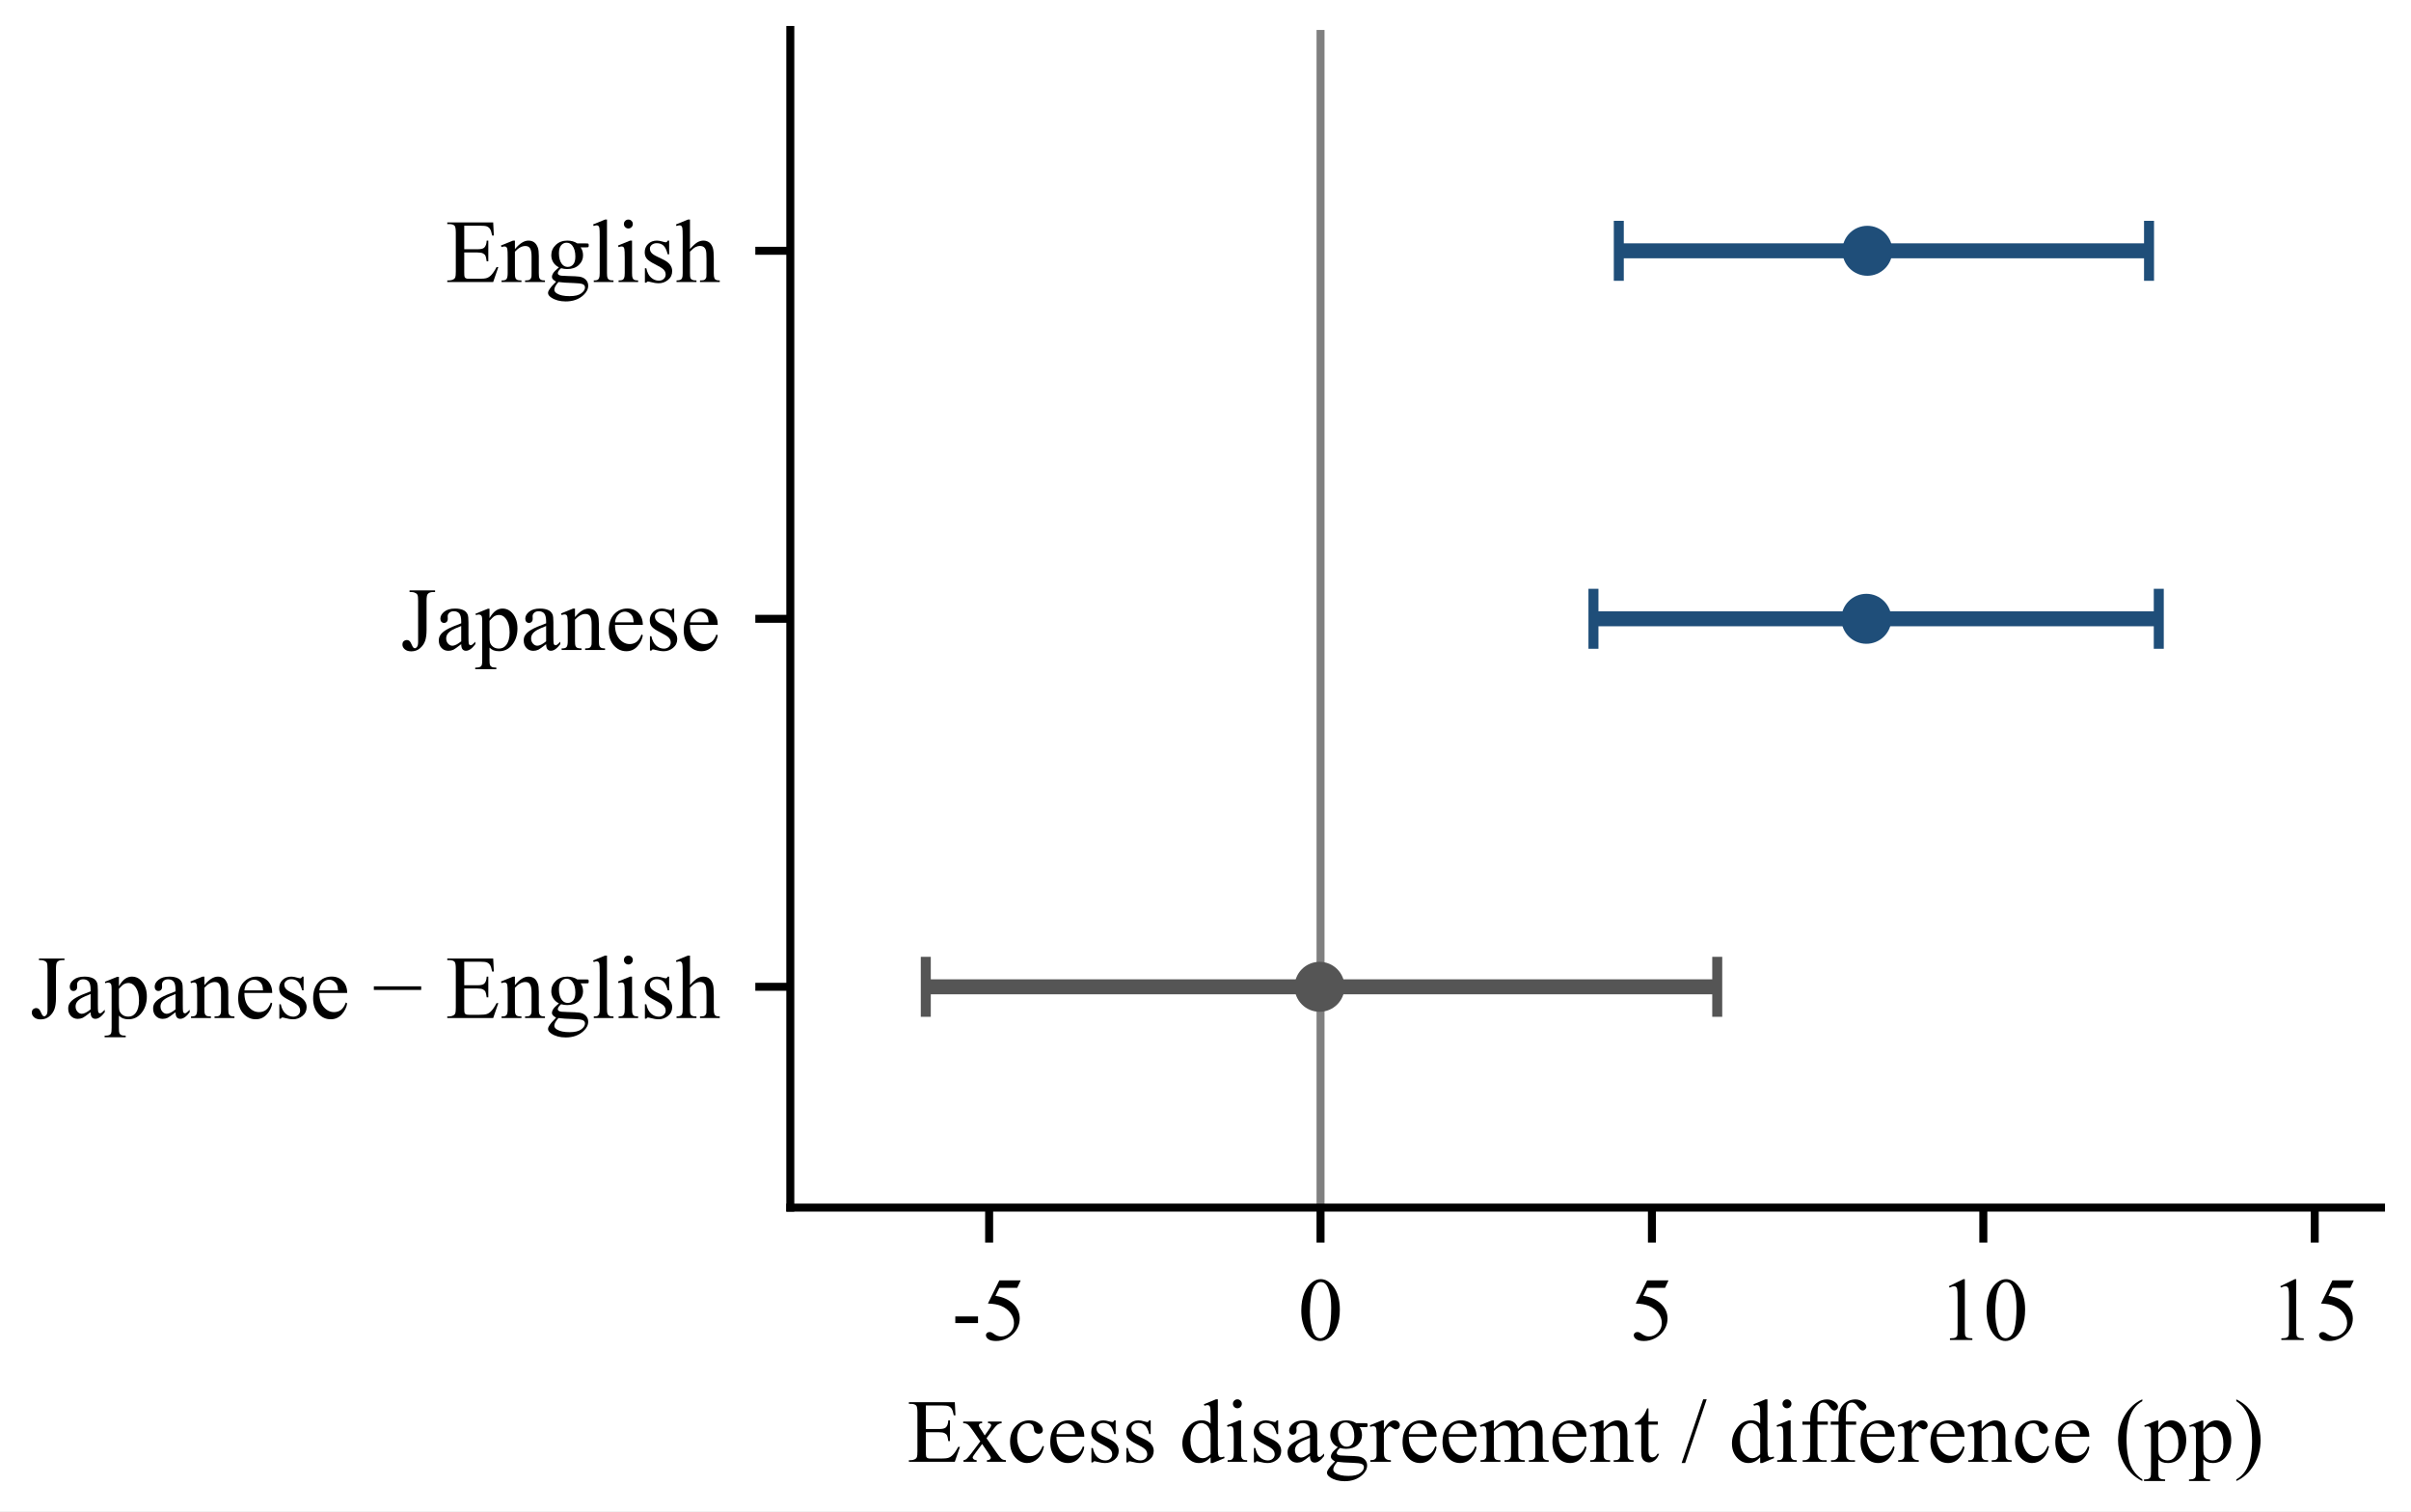
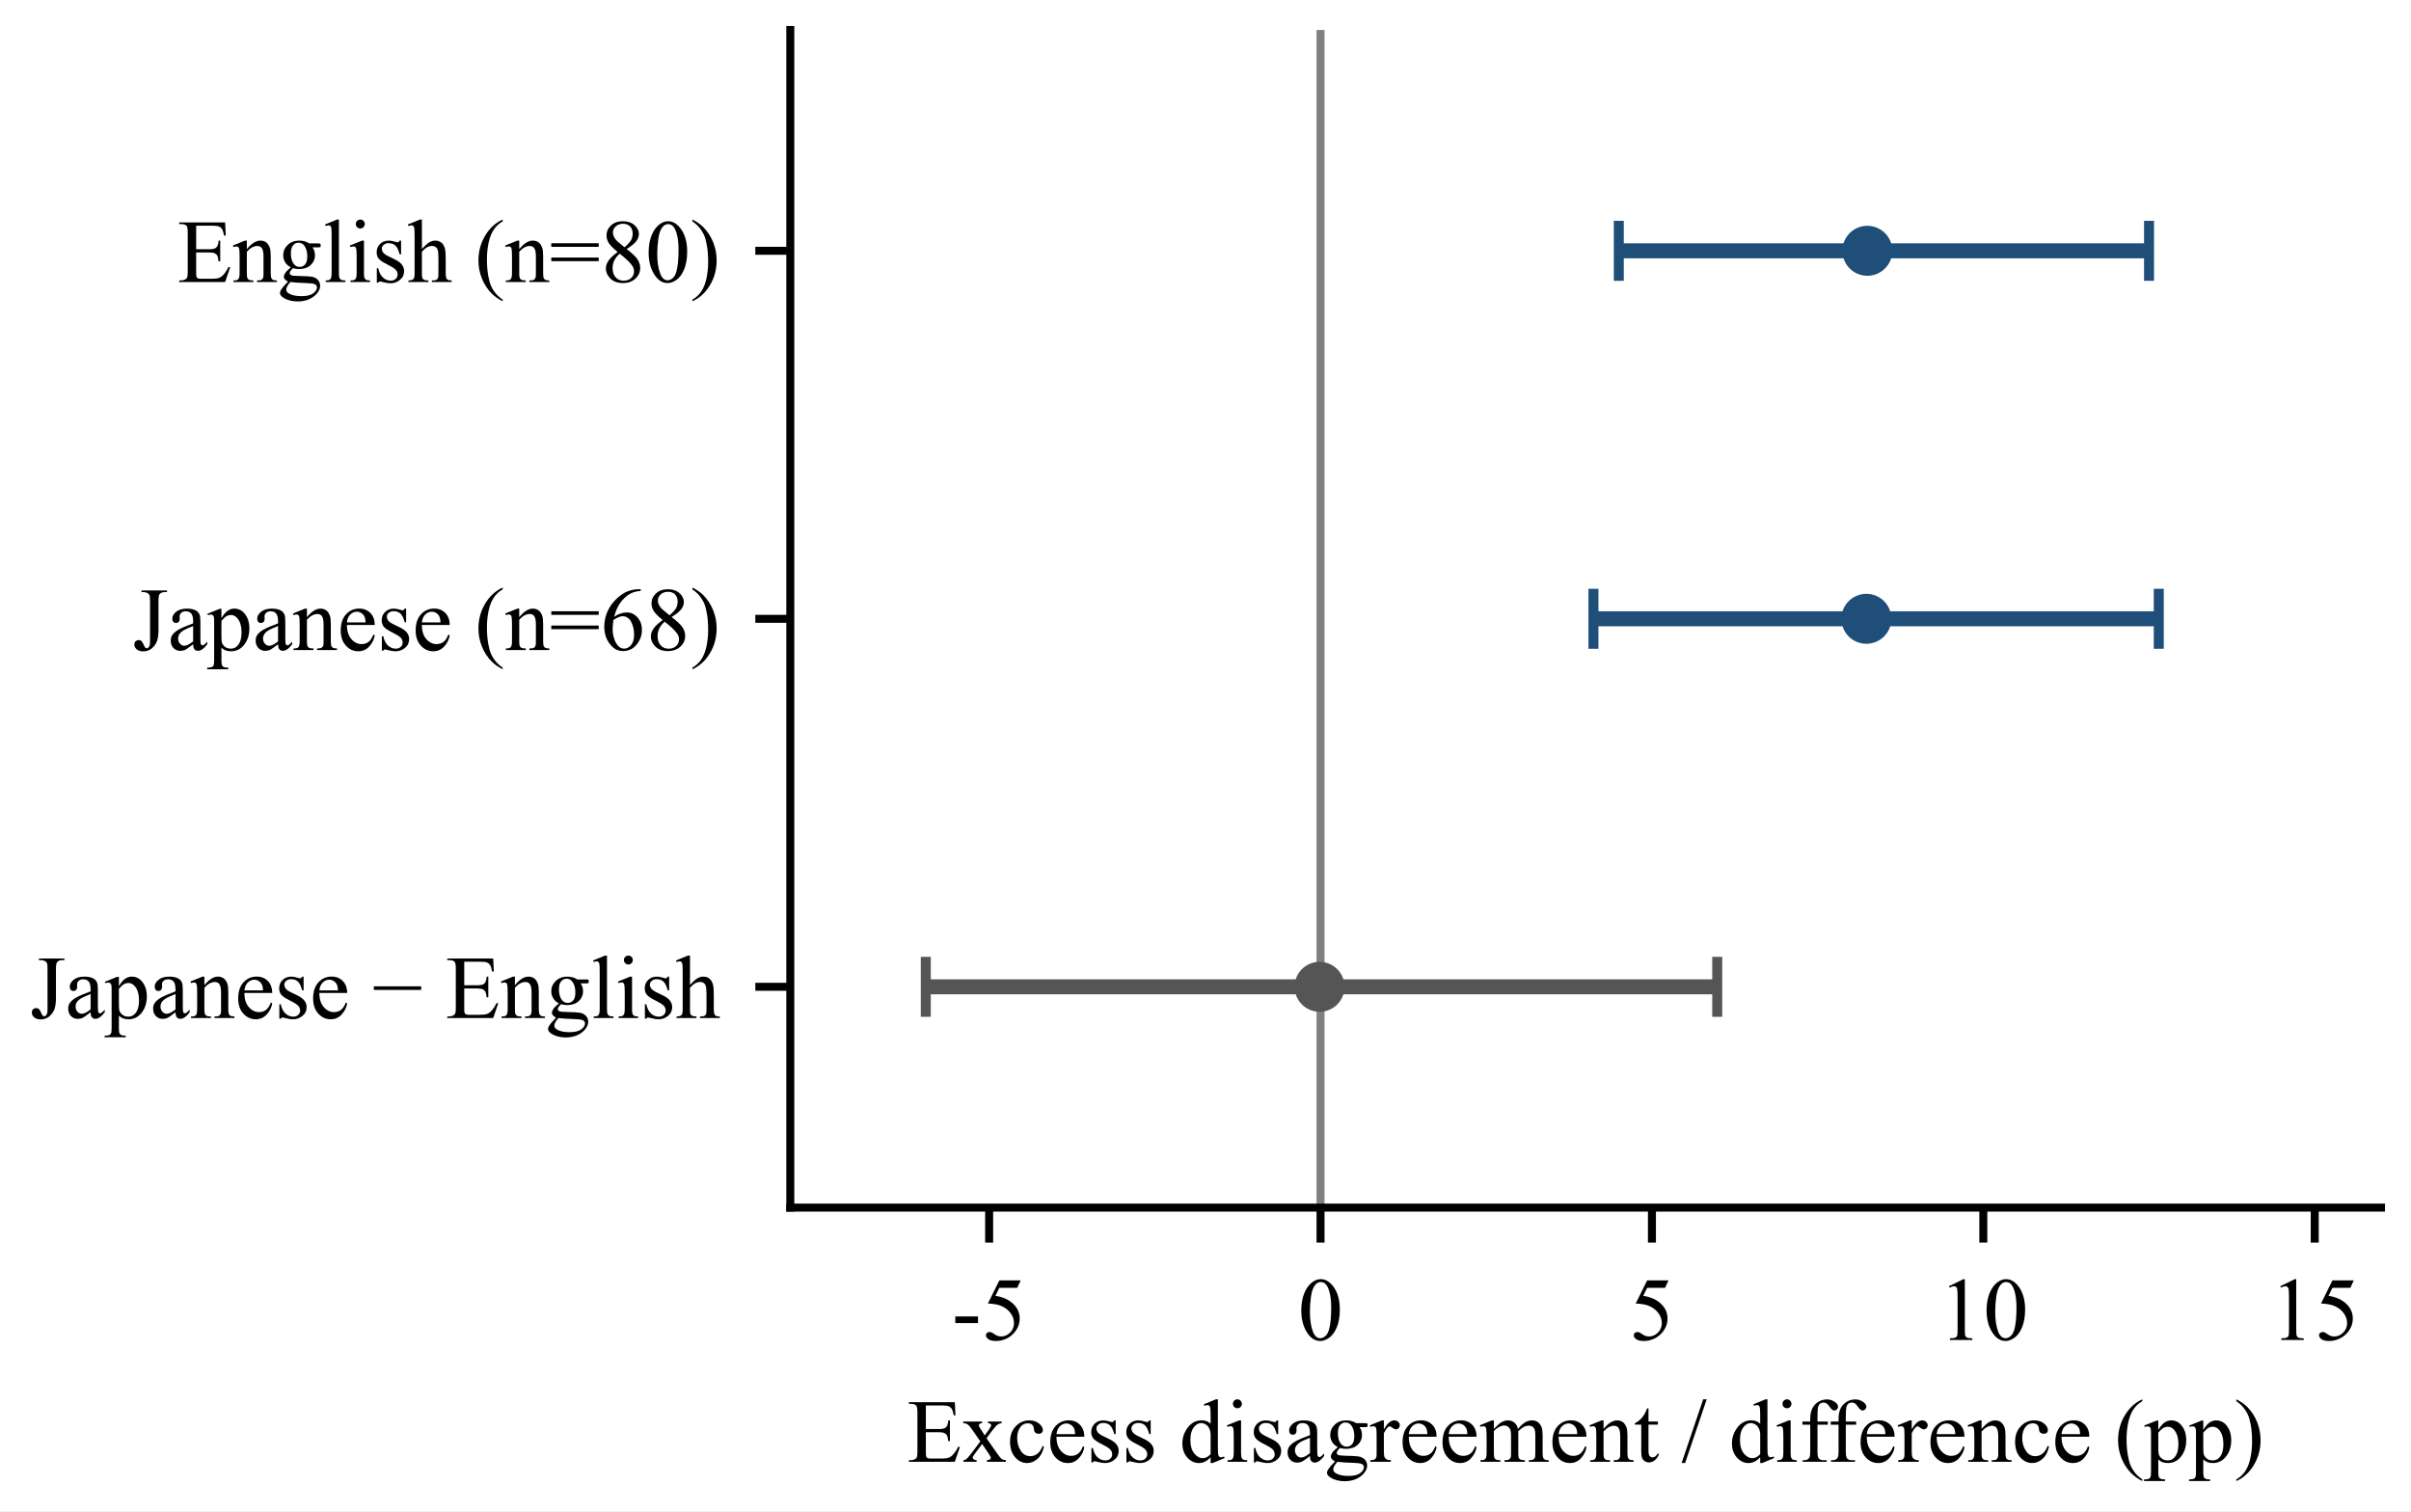
<svg xmlns="http://www.w3.org/2000/svg" xmlns:xlink="http://www.w3.org/1999/xlink" width="241.2pt" height="151.2pt" viewBox="0 0 241.2 151.2" version="1.1">
  <defs>
    <style type="text/css">*{stroke-linejoin: round; stroke-linecap: butt}</style>
  </defs>
  <g id="figure_1">
    <g id="patch_1">
      <path d="M 0 151.2  L 241.2 151.2  L 241.2 0  L 0 0  z " style="fill: #ffffff" />
    </g>
    <g id="axes_1">
      <g id="patch_2">
        <path d="M 79.063 120.825  L 238.2 120.825  L 238.2 3  L 79.063 3  z " style="fill: #ffffff" />
      </g>
      <g id="matplotlib.axis_1">
        <g id="xtick_1">
          <g id="line2d_1">
            <defs>
-               <path id="meae4b7ab5b" d="M 0 0  L 0 3.5  " style="stroke: #000000; stroke-width: 0.8" />
+               <path id="m384006c261" d="M 0 0  L 0 3.5  " style="stroke: #000000; stroke-width: 0.8" />
            </defs>
            <g>
-               <use xlink:href="#meae4b7ab5b" x="98.955" y="120.825" style="stroke: #000000; stroke-width: 0.8" />
+               <use xlink:href="#m384006c261" x="98.955" y="120.825" style="stroke: #000000; stroke-width: 0.8" />
            </g>
          </g>
          <g id="text_1">
            <g transform="translate(95.20637 134.0656) scale(0.09 -0.09)">
              <defs>
                <path id="TimesNewRomanPSMT-10" d="M 259 1672  L 1875 1672  L 1875 1200  L 259 1200  L 259 1672  z " transform="scale(0.015625)" />
                <path id="TimesNewRomanPSMT-18" d="M 2778 4238  L 2534 3706  L 1259 3706  L 981 3138  Q 1809 3016 2294 2522  Q 2709 2097 2709 1522  Q 2709 1188 2573 903  Q 2438 619 2231 419  Q 2025 219 1772 97  Q 1413 -75 1034 -75  Q 653 -75 479 54  Q 306 184 306 341  Q 306 428 378 495  Q 450 563 559 563  Q 641 563 702 538  Q 763 513 909 409  Q 1144 247 1384 247  Q 1750 247 2026 523  Q 2303 800 2303 1197  Q 2303 1581 2056 1914  Q 1809 2247 1375 2428  Q 1034 2569 447 2591  L 1259 4238  L 2778 4238  z " transform="scale(0.015625)" />
              </defs>
              <use xlink:href="#TimesNewRomanPSMT-10" />
              <use xlink:href="#TimesNewRomanPSMT-18" transform="translate(33.29688 0)" />
            </g>
          </g>
        </g>
        <g id="xtick_2">
          <g id="line2d_2">
            <g>
-               <use xlink:href="#meae4b7ab5b" x="132.108" y="120.825" style="stroke: #000000; stroke-width: 0.8" />
+               <use xlink:href="#m384006c261" x="132.108" y="120.825" style="stroke: #000000; stroke-width: 0.8" />
            </g>
          </g>
          <g id="text_2">
            <g transform="translate(129.8583 134.0656) scale(0.09 -0.09)">
              <defs>
                <path id="TimesNewRomanPSMT-13" d="M 231 2094  Q 231 2819 450 3342  Q 669 3866 1031 4122  Q 1313 4325 1613 4325  Q 2100 4325 2488 3828  Q 2972 3213 2972 2159  Q 2972 1422 2759 906  Q 2547 391 2217 158  Q 1888 -75 1581 -75  Q 975 -75 572 641  Q 231 1244 231 2094  z M 844 2016  Q 844 1141 1059 588  Q 1238 122 1591 122  Q 1759 122 1940 273  Q 2122 425 2216 781  Q 2359 1319 2359 2297  Q 2359 3022 2209 3506  Q 2097 3866 1919 4016  Q 1791 4119 1609 4119  Q 1397 4119 1231 3928  Q 1006 3669 925 3112  Q 844 2556 844 2016  z " transform="scale(0.015625)" />
              </defs>
              <use xlink:href="#TimesNewRomanPSMT-13" />
            </g>
          </g>
        </g>
        <g id="xtick_3">
          <g id="line2d_3">
            <g>
-               <use xlink:href="#meae4b7ab5b" x="165.262" y="120.825" style="stroke: #000000; stroke-width: 0.8" />
+               <use xlink:href="#m384006c261" x="165.262" y="120.825" style="stroke: #000000; stroke-width: 0.8" />
            </g>
          </g>
          <g id="text_3">
            <g transform="translate(163.0119 134.0656) scale(0.09 -0.09)">
              <use xlink:href="#TimesNewRomanPSMT-18" />
            </g>
          </g>
        </g>
        <g id="xtick_4">
          <g id="line2d_4">
            <g>
-               <use xlink:href="#meae4b7ab5b" x="198.415" y="120.825" style="stroke: #000000; stroke-width: 0.8" />
+               <use xlink:href="#m384006c261" x="198.415" y="120.825" style="stroke: #000000; stroke-width: 0.8" />
            </g>
          </g>
          <g id="text_4">
            <g transform="translate(193.9155 134.0656) scale(0.09 -0.09)">
              <defs>
                <path id="TimesNewRomanPSMT-14" d="M 750 3822  L 1781 4325  L 1884 4325  L 1884 747  Q 1884 391 1914 303  Q 1944 216 2037 169  Q 2131 122 2419 116  L 2419 0  L 825 0  L 825 116  Q 1125 122 1212 167  Q 1300 213 1334 289  Q 1369 366 1369 747  L 1369 3034  Q 1369 3497 1338 3628  Q 1316 3728 1258 3775  Q 1200 3822 1119 3822  Q 1003 3822 797 3725  L 750 3822  z " transform="scale(0.015625)" />
              </defs>
              <use xlink:href="#TimesNewRomanPSMT-14" />
              <use xlink:href="#TimesNewRomanPSMT-13" transform="translate(50 0)" />
            </g>
          </g>
        </g>
        <g id="xtick_5">
          <g id="line2d_5">
            <g>
-               <use xlink:href="#meae4b7ab5b" x="231.569" y="120.825" style="stroke: #000000; stroke-width: 0.8" />
+               <use xlink:href="#m384006c261" x="231.569" y="120.825" style="stroke: #000000; stroke-width: 0.8" />
            </g>
          </g>
          <g id="text_5">
            <g transform="translate(227.069 134.0656) scale(0.09 -0.09)">
              <use xlink:href="#TimesNewRomanPSMT-14" />
              <use xlink:href="#TimesNewRomanPSMT-18" transform="translate(50 0)" />
            </g>
          </g>
        </g>
        <g id="text_6">
          <g transform="translate(90.74305 146.2574) scale(0.09 -0.09)">
            <defs>
              <path id="TimesNewRomanPSMT-28" d="M 1338 4006  L 1338 2331  L 2269 2331  Q 2631 2331 2753 2441  Q 2916 2584 2934 2947  L 3050 2947  L 3050 1472  L 2934 1472  Q 2891 1781 2847 1869  Q 2791 1978 2662 2040  Q 2534 2103 2269 2103  L 1338 2103  L 1338 706  Q 1338 425 1363 364  Q 1388 303 1450 267  Q 1513 231 1688 231  L 2406 231  Q 2766 231 2928 281  Q 3091 331 3241 478  Q 3434 672 3638 1063  L 3763 1063  L 3397 0  L 131 0  L 131 116  L 281 116  Q 431 116 566 188  Q 666 238 702 338  Q 738 438 738 747  L 738 3500  Q 738 3903 656 3997  Q 544 4122 281 4122  L 131 4122  L 131 4238  L 3397 4238  L 3444 3309  L 3322 3309  Q 3256 3644 3176 3769  Q 3097 3894 2941 3959  Q 2816 4006 2500 4006  L 1338 4006  z " transform="scale(0.015625)" />
              <path id="TimesNewRomanPSMT-5b" d="M 84 2863  L 1431 2863  L 1431 2747  Q 1303 2747 1251 2703  Q 1200 2659 1200 2588  Q 1200 2513 1309 2356  Q 1344 2306 1413 2200  L 1616 1875  L 1850 2200  Q 2075 2509 2075 2591  Q 2075 2656 2022 2701  Q 1969 2747 1850 2747  L 1850 2863  L 2819 2863  L 2819 2747  Q 2666 2738 2553 2663  Q 2400 2556 2134 2200  L 1744 1678  L 2456 653  Q 2719 275 2831 198  Q 2944 122 3122 113  L 3122 0  L 1772 0  L 1772 113  Q 1913 113 1991 175  Q 2050 219 2050 291  Q 2050 363 1850 653  L 1431 1266  L 972 653  Q 759 369 759 316  Q 759 241 829 180  Q 900 119 1041 113  L 1041 0  L 106 0  L 106 113  Q 219 128 303 191  Q 422 281 703 653  L 1303 1450  L 759 2238  Q 528 2575 401 2661  Q 275 2747 84 2747  L 84 2863  z " transform="scale(0.015625)" />
              <path id="TimesNewRomanPSMT-46" d="M 2631 1088  Q 2516 522 2178 217  Q 1841 -88 1431 -88  Q 944 -88 581 321  Q 219 731 219 1428  Q 219 2103 620 2525  Q 1022 2947 1584 2947  Q 2006 2947 2278 2723  Q 2550 2500 2550 2259  Q 2550 2141 2473 2067  Q 2397 1994 2259 1994  Q 2075 1994 1981 2113  Q 1928 2178 1911 2362  Q 1894 2547 1784 2644  Q 1675 2738 1481 2738  Q 1169 2738 978 2506  Q 725 2200 725 1697  Q 725 1184 976 792  Q 1228 400 1656 400  Q 1963 400 2206 609  Q 2378 753 2541 1131  L 2631 1088  z " transform="scale(0.015625)" />
              <path id="TimesNewRomanPSMT-48" d="M 681 1784  Q 678 1147 991 784  Q 1303 422 1725 422  Q 2006 422 2214 576  Q 2422 731 2563 1106  L 2659 1044  Q 2594 616 2278 264  Q 1963 -88 1488 -88  Q 972 -88 605 314  Q 238 716 238 1394  Q 238 2128 614 2539  Q 991 2950 1559 2950  Q 2041 2950 2350 2633  Q 2659 2316 2659 1784  L 681 1784  z M 681 1966  L 2006 1966  Q 1991 2241 1941 2353  Q 1863 2528 1708 2628  Q 1553 2728 1384 2728  Q 1125 2728 920 2526  Q 716 2325 681 1966  z " transform="scale(0.015625)" />
              <path id="TimesNewRomanPSMT-56" d="M 2050 2947  L 2050 1972  L 1947 1972  Q 1828 2431 1642 2597  Q 1456 2763 1169 2763  Q 950 2763 815 2647  Q 681 2531 681 2391  Q 681 2216 781 2091  Q 878 1963 1175 1819  L 1631 1597  Q 2266 1288 2266 781  Q 2266 391 1970 151  Q 1675 -88 1309 -88  Q 1047 -88 709 6  Q 606 38 541 38  Q 469 38 428 -44  L 325 -44  L 325 978  L 428 978  Q 516 541 762 319  Q 1009 97 1316 97  Q 1531 97 1667 223  Q 1803 350 1803 528  Q 1803 744 1651 891  Q 1500 1038 1047 1263  Q 594 1488 453 1669  Q 313 1847 313 2119  Q 313 2472 555 2709  Q 797 2947 1181 2947  Q 1350 2947 1591 2875  Q 1750 2828 1803 2828  Q 1853 2828 1881 2850  Q 1909 2872 1947 2947  L 2050 2947  z " transform="scale(0.015625)" />
              <path id="TimesNewRomanPSMT-3" transform="scale(0.015625)" />
              <path id="TimesNewRomanPSMT-47" d="M 2222 322  Q 2013 103 1813 7  Q 1613 -88 1381 -88  Q 913 -88 563 304  Q 213 697 213 1313  Q 213 1928 600 2439  Q 988 2950 1597 2950  Q 1975 2950 2222 2709  L 2222 3238  Q 2222 3728 2198 3840  Q 2175 3953 2125 3993  Q 2075 4034 2000 4034  Q 1919 4034 1784 3984  L 1744 4094  L 2597 4444  L 2738 4444  L 2738 1134  Q 2738 631 2761 520  Q 2784 409 2836 365  Q 2888 322 2956 322  Q 3041 322 3181 375  L 3216 266  L 2366 -88  L 2222 -88  L 2222 322  z M 2222 541  L 2222 2016  Q 2203 2228 2109 2403  Q 2016 2578 1861 2667  Q 1706 2756 1559 2756  Q 1284 2756 1069 2509  Q 784 2184 784 1559  Q 784 928 1059 592  Q 1334 256 1672 256  Q 1956 256 2222 541  z " transform="scale(0.015625)" />
              <path id="TimesNewRomanPSMT-4c" d="M 928 4444  Q 1059 4444 1151 4351  Q 1244 4259 1244 4128  Q 1244 3997 1151 3903  Q 1059 3809 928 3809  Q 797 3809 703 3903  Q 609 3997 609 4128  Q 609 4259 701 4351  Q 794 4444 928 4444  z M 1188 2947  L 1188 647  Q 1188 378 1227 289  Q 1266 200 1342 156  Q 1419 113 1622 113  L 1622 0  L 231 0  L 231 113  Q 441 113 512 153  Q 584 194 626 287  Q 669 381 669 647  L 669 1750  Q 669 2216 641 2353  Q 619 2453 572 2492  Q 525 2531 444 2531  Q 356 2531 231 2484  L 188 2597  L 1050 2947  L 1188 2947  z " transform="scale(0.015625)" />
              <path id="TimesNewRomanPSMT-44" d="M 1822 413  Q 1381 72 1269 19  Q 1100 -59 909 -59  Q 613 -59 420 144  Q 228 347 228 678  Q 228 888 322 1041  Q 450 1253 767 1440  Q 1084 1628 1822 1897  L 1822 2009  Q 1822 2438 1686 2597  Q 1550 2756 1291 2756  Q 1094 2756 978 2650  Q 859 2544 859 2406  L 866 2225  Q 866 2081 792 2003  Q 719 1925 600 1925  Q 484 1925 411 2006  Q 338 2088 338 2228  Q 338 2497 613 2722  Q 888 2947 1384 2947  Q 1766 2947 2009 2819  Q 2194 2722 2281 2516  Q 2338 2381 2338 1966  L 2338 994  Q 2338 584 2353 492  Q 2369 400 2405 369  Q 2441 338 2488 338  Q 2538 338 2575 359  Q 2641 400 2828 588  L 2828 413  Q 2478 -56 2159 -56  Q 2006 -56 1915 50  Q 1825 156 1822 413  z M 1822 616  L 1822 1706  Q 1350 1519 1213 1441  Q 966 1303 859 1153  Q 753 1003 753 825  Q 753 600 887 451  Q 1022 303 1197 303  Q 1434 303 1822 616  z " transform="scale(0.015625)" />
              <path id="TimesNewRomanPSMT-4a" d="M 966 1044  Q 703 1172 562 1401  Q 422 1631 422 1909  Q 422 2334 742 2640  Q 1063 2947 1563 2947  Q 1972 2947 2272 2747  L 2878 2747  Q 3013 2747 3034 2739  Q 3056 2731 3066 2713  Q 3084 2684 3084 2613  Q 3084 2531 3069 2500  Q 3059 2484 3036 2475  Q 3013 2466 2878 2466  L 2506 2466  Q 2681 2241 2681 1891  Q 2681 1491 2375 1206  Q 2069 922 1553 922  Q 1341 922 1119 984  Q 981 866 932 777  Q 884 688 884 625  Q 884 572 936 522  Q 988 472 1138 450  Q 1225 438 1575 428  Q 2219 413 2409 384  Q 2700 344 2873 169  Q 3047 -6 3047 -263  Q 3047 -616 2716 -925  Q 2228 -1381 1444 -1381  Q 841 -1381 425 -1109  Q 191 -953 191 -784  Q 191 -709 225 -634  Q 278 -519 444 -313  Q 466 -284 763 25  Q 600 122 533 198  Q 466 275 466 372  Q 466 481 555 628  Q 644 775 966 1044  z M 1509 2797  Q 1278 2797 1122 2612  Q 966 2428 966 2047  Q 966 1553 1178 1281  Q 1341 1075 1591 1075  Q 1828 1075 1981 1253  Q 2134 1431 2134 1813  Q 2134 2309 1919 2591  Q 1759 2797 1509 2797  z M 934 0  Q 788 -159 713 -296  Q 638 -434 638 -550  Q 638 -700 819 -813  Q 1131 -1006 1722 -1006  Q 2284 -1006 2551 -807  Q 2819 -609 2819 -384  Q 2819 -222 2659 -153  Q 2497 -84 2016 -72  Q 1313 -53 934 0  z " transform="scale(0.015625)" />
              <path id="TimesNewRomanPSMT-55" d="M 1038 2947  L 1038 2303  Q 1397 2947 1775 2947  Q 1947 2947 2059 2842  Q 2172 2738 2172 2600  Q 2172 2478 2090 2393  Q 2009 2309 1897 2309  Q 1788 2309 1652 2417  Q 1516 2525 1450 2525  Q 1394 2525 1328 2463  Q 1188 2334 1038 2041  L 1038 669  Q 1038 431 1097 309  Q 1138 225 1241 169  Q 1344 113 1538 113  L 1538 0  L 72 0  L 72 113  Q 291 113 397 181  Q 475 231 506 341  Q 522 394 522 644  L 522 1753  Q 522 2253 501 2348  Q 481 2444 426 2487  Q 372 2531 291 2531  Q 194 2531 72 2484  L 41 2597  L 906 2947  L 1038 2947  z " transform="scale(0.015625)" />
              <path id="TimesNewRomanPSMT-50" d="M 1050 2338  Q 1363 2650 1419 2697  Q 1559 2816 1721 2881  Q 1884 2947 2044 2947  Q 2313 2947 2506 2790  Q 2700 2634 2766 2338  Q 3088 2713 3309 2830  Q 3531 2947 3766 2947  Q 3994 2947 4170 2830  Q 4347 2713 4450 2447  Q 4519 2266 4519 1878  L 4519 647  Q 4519 378 4559 278  Q 4591 209 4675 161  Q 4759 113 4950 113  L 4950 0  L 3538 0  L 3538 113  L 3597 113  Q 3781 113 3884 184  Q 3956 234 3988 344  Q 4000 397 4000 647  L 4000 1878  Q 4000 2228 3916 2372  Q 3794 2572 3525 2572  Q 3359 2572 3192 2489  Q 3025 2406 2788 2181  L 2781 2147  L 2788 2013  L 2788 647  Q 2788 353 2820 281  Q 2853 209 2943 161  Q 3034 113 3253 113  L 3253 0  L 1806 0  L 1806 113  Q 2044 113 2133 169  Q 2222 225 2256 338  Q 2272 391 2272 647  L 2272 1878  Q 2272 2228 2169 2381  Q 2031 2581 1784 2581  Q 1616 2581 1450 2491  Q 1191 2353 1050 2181  L 1050 647  Q 1050 366 1089 281  Q 1128 197 1204 155  Q 1281 113 1516 113  L 1516 0  L 100 0  L 100 113  Q 297 113 375 155  Q 453 197 493 289  Q 534 381 534 647  L 534 1741  Q 534 2213 506 2350  Q 484 2453 437 2492  Q 391 2531 309 2531  Q 222 2531 100 2484  L 53 2597  L 916 2947  L 1050 2947  L 1050 2338  z " transform="scale(0.015625)" />
              <path id="TimesNewRomanPSMT-51" d="M 1034 2341  Q 1538 2947 1994 2947  Q 2228 2947 2397 2830  Q 2566 2713 2666 2444  Q 2734 2256 2734 1869  L 2734 647  Q 2734 375 2778 278  Q 2813 200 2889 156  Q 2966 113 3172 113  L 3172 0  L 1756 0  L 1756 113  L 1816 113  Q 2016 113 2095 173  Q 2175 234 2206 353  Q 2219 400 2219 647  L 2219 1819  Q 2219 2209 2117 2386  Q 2016 2563 1775 2563  Q 1403 2563 1034 2156  L 1034 647  Q 1034 356 1069 288  Q 1113 197 1189 155  Q 1266 113 1500 113  L 1500 0  L 84 0  L 84 113  L 147 113  Q 366 113 442 223  Q 519 334 519 647  L 519 1709  Q 519 2225 495 2337  Q 472 2450 423 2490  Q 375 2531 294 2531  Q 206 2531 84 2484  L 38 2597  L 900 2947  L 1034 2947  L 1034 2341  z " transform="scale(0.015625)" />
              <path id="TimesNewRomanPSMT-57" d="M 1031 3803  L 1031 2863  L 1700 2863  L 1700 2644  L 1031 2644  L 1031 788  Q 1031 509 1111 412  Q 1191 316 1316 316  Q 1419 316 1516 380  Q 1613 444 1666 569  L 1788 569  Q 1678 263 1478 108  Q 1278 -47 1066 -47  Q 922 -47 784 33  Q 647 113 581 261  Q 516 409 516 719  L 516 2644  L 63 2644  L 63 2747  Q 234 2816 414 2980  Q 594 3144 734 3369  Q 806 3488 934 3803  L 1031 3803  z " transform="scale(0.015625)" />
              <path id="TimesNewRomanPSMT-12" d="M 1794 4444  L 259 -88  L 9 -88  L 1544 4444  L 1794 4444  z " transform="scale(0.015625)" />
              <path id="TimesNewRomanPSMT-49" d="M 1319 2638  L 1319 756  Q 1319 356 1406 250  Q 1522 113 1716 113  L 1975 113  L 1975 0  L 266 0  L 266 113  L 394 113  Q 519 113 622 175  Q 725 238 764 344  Q 803 450 803 756  L 803 2638  L 247 2638  L 247 2863  L 803 2863  L 803 3050  Q 803 3478 940 3775  Q 1078 4072 1361 4255  Q 1644 4438 1997 4438  Q 2325 4438 2600 4225  Q 2781 4084 2781 3909  Q 2781 3816 2700 3733  Q 2619 3650 2525 3650  Q 2453 3650 2373 3701  Q 2294 3753 2178 3923  Q 2063 4094 1966 4153  Q 1869 4213 1750 4213  Q 1606 4213 1506 4136  Q 1406 4059 1362 3898  Q 1319 3738 1319 3069  L 1319 2863  L 2056 2863  L 2056 2638  L 1319 2638  z " transform="scale(0.015625)" />
              <path id="TimesNewRomanPSMT-b" d="M 1988 -1253  L 1988 -1369  Q 1516 -1131 1200 -813  Q 750 -359 506 256  Q 263 872 263 1534  Q 263 2503 741 3301  Q 1219 4100 1988 4444  L 1988 4313  Q 1603 4100 1356 3731  Q 1109 3363 987 2797  Q 866 2231 866 1616  Q 866 947 969 400  Q 1050 -31 1165 -292  Q 1281 -553 1476 -793  Q 1672 -1034 1988 -1253  z " transform="scale(0.015625)" />
              <path id="TimesNewRomanPSMT-53" d="M -6 2578  L 875 2934  L 994 2934  L 994 2266  Q 1216 2644 1439 2795  Q 1663 2947 1909 2947  Q 2341 2947 2628 2609  Q 2981 2197 2981 1534  Q 2981 794 2556 309  Q 2206 -88 1675 -88  Q 1444 -88 1275 -22  Q 1150 25 994 166  L 994 -706  Q 994 -1000 1030 -1079  Q 1066 -1159 1155 -1206  Q 1244 -1253 1478 -1253  L 1478 -1369  L -22 -1369  L -22 -1253  L 56 -1253  Q 228 -1256 350 -1188  Q 409 -1153 442 -1076  Q 475 -1000 475 -688  L 475 2019  Q 475 2297 450 2372  Q 425 2447 370 2484  Q 316 2522 222 2522  Q 147 2522 31 2478  L -6 2578  z M 994 2081  L 994 1013  Q 994 666 1022 556  Q 1066 375 1236 237  Q 1406 100 1666 100  Q 1978 100 2172 344  Q 2425 663 2425 1241  Q 2425 1897 2138 2250  Q 1938 2494 1663 2494  Q 1513 2494 1366 2419  Q 1253 2363 994 2081  z " transform="scale(0.015625)" />
              <path id="TimesNewRomanPSMT-c" d="M 144 4313  L 144 4444  Q 619 4209 934 3891  Q 1381 3434 1625 2820  Q 1869 2206 1869 1541  Q 1869 572 1392 -226  Q 916 -1025 144 -1369  L 144 -1253  Q 528 -1038 776 -670  Q 1025 -303 1145 264  Q 1266 831 1266 1447  Q 1266 2113 1163 2663  Q 1084 3094 967 3353  Q 850 3613 656 3853  Q 463 4094 144 4313  z " transform="scale(0.015625)" />
            </defs>
            <use xlink:href="#TimesNewRomanPSMT-28" />
            <use xlink:href="#TimesNewRomanPSMT-5b" transform="translate(61.07812 0)" />
            <use xlink:href="#TimesNewRomanPSMT-46" transform="translate(111.0781 0)" />
            <use xlink:href="#TimesNewRomanPSMT-48" transform="translate(155.4688 0)" />
            <use xlink:href="#TimesNewRomanPSMT-56" transform="translate(199.8594 0)" />
            <use xlink:href="#TimesNewRomanPSMT-56" transform="translate(238.7812 0)" />
            <use xlink:href="#TimesNewRomanPSMT-3" transform="translate(277.7031 0)" />
            <use xlink:href="#TimesNewRomanPSMT-47" transform="translate(302.7031 0)" />
            <use xlink:href="#TimesNewRomanPSMT-4c" transform="translate(352.7031 0)" />
            <use xlink:href="#TimesNewRomanPSMT-56" transform="translate(380.4844 0)" />
            <use xlink:href="#TimesNewRomanPSMT-44" transform="translate(419.4062 0)" />
            <use xlink:href="#TimesNewRomanPSMT-4a" transform="translate(463.7969 0)" />
            <use xlink:href="#TimesNewRomanPSMT-55" transform="translate(513.7969 0)" />
            <use xlink:href="#TimesNewRomanPSMT-48" transform="translate(547.0938 0)" />
            <use xlink:href="#TimesNewRomanPSMT-48" transform="translate(591.4844 0)" />
            <use xlink:href="#TimesNewRomanPSMT-50" transform="translate(635.875 0)" />
            <use xlink:href="#TimesNewRomanPSMT-48" transform="translate(713.6562 0)" />
            <use xlink:href="#TimesNewRomanPSMT-51" transform="translate(758.0469 0)" />
            <use xlink:href="#TimesNewRomanPSMT-57" transform="translate(808.0469 0)" />
            <use xlink:href="#TimesNewRomanPSMT-3" transform="translate(835.8281 0)" />
            <use xlink:href="#TimesNewRomanPSMT-12" transform="translate(860.8281 0)" />
            <use xlink:href="#TimesNewRomanPSMT-3" transform="translate(888.6094 0)" />
            <use xlink:href="#TimesNewRomanPSMT-47" transform="translate(913.6094 0)" />
            <use xlink:href="#TimesNewRomanPSMT-4c" transform="translate(963.6094 0)" />
            <use xlink:href="#TimesNewRomanPSMT-49" transform="translate(991.3906 0)" />
            <use xlink:href="#TimesNewRomanPSMT-49" transform="translate(1022.875 0)" />
            <use xlink:href="#TimesNewRomanPSMT-48" transform="translate(1056.172 0)" />
            <use xlink:href="#TimesNewRomanPSMT-55" transform="translate(1100.562 0)" />
            <use xlink:href="#TimesNewRomanPSMT-48" transform="translate(1133.859 0)" />
            <use xlink:href="#TimesNewRomanPSMT-51" transform="translate(1178.25 0)" />
            <use xlink:href="#TimesNewRomanPSMT-46" transform="translate(1228.25 0)" />
            <use xlink:href="#TimesNewRomanPSMT-48" transform="translate(1272.641 0)" />
            <use xlink:href="#TimesNewRomanPSMT-3" transform="translate(1317.031 0)" />
            <use xlink:href="#TimesNewRomanPSMT-b" transform="translate(1342.031 0)" />
            <use xlink:href="#TimesNewRomanPSMT-53" transform="translate(1375.328 0)" />
            <use xlink:href="#TimesNewRomanPSMT-53" transform="translate(1425.328 0)" />
            <use xlink:href="#TimesNewRomanPSMT-c" transform="translate(1475.328 0)" />
          </g>
        </g>
      </g>
      <g id="matplotlib.axis_2">
        <g id="ytick_1">
          <g id="line2d_6">
            <defs>
-               <path id="m47e991a4e4" d="M 0 0  L -3.5 0  " style="stroke: #000000; stroke-width: 0.8" />
+               <path id="m1cf4cbad2f" d="M 0 0  L -3.5 0  " style="stroke: #000000; stroke-width: 0.8" />
            </defs>
            <g>
-               <use xlink:href="#m47e991a4e4" x="79.063" y="25.092" style="stroke: #000000; stroke-width: 0.8" />
+               <use xlink:href="#m1cf4cbad2f" x="79.063" y="25.092" style="stroke: #000000; stroke-width: 0.8" />
            </g>
          </g>
          <g id="text_7">
-             <g transform="translate(44.56196 28.21714) scale(0.09 -0.09)">
+             <g transform="translate(17.74337 28.21714) scale(0.09 -0.09)">
              <defs>
                <path id="TimesNewRomanPSMT-4f" d="M 1184 4444  L 1184 647  Q 1184 378 1223 290  Q 1263 203 1344 158  Q 1425 113 1647 113  L 1647 0  L 244 0  L 244 113  Q 441 113 512 153  Q 584 194 625 287  Q 666 381 666 647  L 666 3247  Q 666 3731 644 3842  Q 622 3953 573 3993  Q 525 4034 450 4034  Q 369 4034 244 3984  L 191 4094  L 1044 4444  L 1184 4444  z " transform="scale(0.015625)" />
                <path id="TimesNewRomanPSMT-4b" d="M 1041 4444  L 1041 2350  Q 1388 2731 1591 2839  Q 1794 2947 1997 2947  Q 2241 2947 2416 2812  Q 2591 2678 2675 2391  Q 2734 2191 2734 1659  L 2734 647  Q 2734 375 2778 275  Q 2809 200 2884 156  Q 2959 113 3159 113  L 3159 0  L 1753 0  L 1753 113  L 1819 113  Q 2019 113 2097 173  Q 2175 234 2206 353  Q 2216 403 2216 647  L 2216 1659  Q 2216 2128 2167 2275  Q 2119 2422 2012 2495  Q 1906 2569 1756 2569  Q 1603 2569 1437 2487  Q 1272 2406 1041 2159  L 1041 647  Q 1041 353 1073 281  Q 1106 209 1195 161  Q 1284 113 1503 113  L 1503 0  L 84 0  L 84 113  Q 275 113 384 172  Q 447 203 484 290  Q 522 378 522 647  L 522 3238  Q 522 3728 498 3840  Q 475 3953 426 3993  Q 378 4034 297 4034  Q 231 4034 84 3984  L 41 4094  L 897 4444  L 1041 4444  z " transform="scale(0.015625)" />
+                 <path id="TimesNewRomanPSMT-20" d="M 116 2759  L 3488 2759  L 3488 2503  L 116 2503  L 116 2759  z M 116 1741  L 3488 1741  L 3488 1484  L 116 1484  L 116 1741  z " transform="scale(0.015625)" />
+                 <path id="TimesNewRomanPSMT-1b" d="M 1228 2134  Q 725 2547 579 2797  Q 434 3047 434 3316  Q 434 3728 753 4026  Q 1072 4325 1600 4325  Q 2113 4325 2425 4047  Q 2738 3769 2738 3413  Q 2738 3175 2569 2928  Q 2400 2681 1866 2347  Q 2416 1922 2594 1678  Q 2831 1359 2831 1006  Q 2831 559 2490 242  Q 2150 -75 1597 -75  Q 994 -75 656 303  Q 388 606 388 966  Q 388 1247 577 1523  Q 766 1800 1228 2134  z M 1719 2469  Q 2094 2806 2194 3001  Q 2294 3197 2294 3444  Q 2294 3772 2109 3958  Q 1925 4144 1606 4144  Q 1288 4144 1088 3959  Q 888 3775 888 3528  Q 888 3366 970 3203  Q 1053 3041 1206 2894  L 1719 2469  z M 1375 2016  Q 1116 1797 991 1539  Q 866 1281 866 981  Q 866 578 1086 336  Q 1306 94 1647 94  Q 1984 94 2187 284  Q 2391 475 2391 747  Q 2391 972 2272 1150  Q 2050 1481 1375 2016  z " transform="scale(0.015625)" />
              </defs>
              <use xlink:href="#TimesNewRomanPSMT-28" />
              <use xlink:href="#TimesNewRomanPSMT-51" transform="translate(61.07812 0)" />
              <use xlink:href="#TimesNewRomanPSMT-4a" transform="translate(111.0781 0)" />
              <use xlink:href="#TimesNewRomanPSMT-4f" transform="translate(161.0781 0)" />
              <use xlink:href="#TimesNewRomanPSMT-4c" transform="translate(188.8594 0)" />
              <use xlink:href="#TimesNewRomanPSMT-56" transform="translate(216.6406 0)" />
              <use xlink:href="#TimesNewRomanPSMT-4b" transform="translate(255.5625 0)" />
+               <use xlink:href="#TimesNewRomanPSMT-3" transform="translate(305.5625 0)" />
+               <use xlink:href="#TimesNewRomanPSMT-b" transform="translate(330.5625 0)" />
+               <use xlink:href="#TimesNewRomanPSMT-51" transform="translate(363.8594 0)" />
+               <use xlink:href="#TimesNewRomanPSMT-20" transform="translate(413.8594 0)" />
+               <use xlink:href="#TimesNewRomanPSMT-1b" transform="translate(470.25 0)" />
+               <use xlink:href="#TimesNewRomanPSMT-13" transform="translate(520.25 0)" />
+               <use xlink:href="#TimesNewRomanPSMT-c" transform="translate(570.25 0)" />
            </g>
          </g>
        </g>
        <g id="ytick_2">
          <g id="line2d_7">
            <g>
-               <use xlink:href="#m47e991a4e4" x="79.063" y="61.913" style="stroke: #000000; stroke-width: 0.8" />
+               <use xlink:href="#m1cf4cbad2f" x="79.063" y="61.913" style="stroke: #000000; stroke-width: 0.8" />
            </g>
          </g>
          <g id="text_8">
-             <g transform="translate(40.07602 65.03293) scale(0.09 -0.09)">
+             <g transform="translate(13.25743 65.0375) scale(0.09 -0.09)">
              <defs>
                <path id="TimesNewRomanPSMT-2d" d="M 638 4122  L 638 4238  L 2453 4238  L 2453 4122  L 2300 4122  Q 2041 4122 1922 3969  Q 1847 3869 1847 3488  L 1847 1416  Q 1847 938 1742 641  Q 1638 344 1381 123  Q 1125 -97 763 -97  Q 469 -97 300 48  Q 131 194 131 381  Q 131 534 209 613  Q 313 709 450 709  Q 550 709 629 643  Q 709 578 831 294  Q 903 125 1016 125  Q 1100 125 1173 228  Q 1247 331 1247 594  L 1247 3488  Q 1247 3809 1206 3913  Q 1175 3991 1075 4047  Q 941 4122 791 4122  L 638 4122  z " transform="scale(0.015625)" />
+                 <path id="TimesNewRomanPSMT-19" d="M 2869 4325  L 2869 4209  Q 2456 4169 2195 4045  Q 1934 3922 1679 3669  Q 1425 3416 1258 3105  Q 1091 2794 978 2366  Q 1428 2675 1881 2675  Q 2316 2675 2634 2325  Q 2953 1975 2953 1425  Q 2953 894 2631 456  Q 2244 -75 1606 -75  Q 1172 -75 869 213  Q 275 772 275 1663  Q 275 2231 503 2743  Q 731 3256 1154 3653  Q 1578 4050 1965 4187  Q 2353 4325 2688 4325  L 2869 4325  z M 925 2138  Q 869 1716 869 1456  Q 869 1156 980 804  Q 1091 453 1309 247  Q 1469 100 1697 100  Q 1969 100 2183 356  Q 2397 613 2397 1088  Q 2397 1622 2184 2012  Q 1972 2403 1581 2403  Q 1463 2403 1327 2353  Q 1191 2303 925 2138  z " transform="scale(0.015625)" />
              </defs>
              <use xlink:href="#TimesNewRomanPSMT-2d" />
              <use xlink:href="#TimesNewRomanPSMT-44" transform="translate(38.92188 0)" />
              <use xlink:href="#TimesNewRomanPSMT-53" transform="translate(83.3125 0)" />
              <use xlink:href="#TimesNewRomanPSMT-44" transform="translate(133.3125 0)" />
              <use xlink:href="#TimesNewRomanPSMT-51" transform="translate(177.7031 0)" />
              <use xlink:href="#TimesNewRomanPSMT-48" transform="translate(227.7031 0)" />
              <use xlink:href="#TimesNewRomanPSMT-56" transform="translate(272.0938 0)" />
              <use xlink:href="#TimesNewRomanPSMT-48" transform="translate(311.0156 0)" />
+               <use xlink:href="#TimesNewRomanPSMT-3" transform="translate(355.4062 0)" />
+               <use xlink:href="#TimesNewRomanPSMT-b" transform="translate(380.4062 0)" />
+               <use xlink:href="#TimesNewRomanPSMT-51" transform="translate(413.7031 0)" />
+               <use xlink:href="#TimesNewRomanPSMT-20" transform="translate(463.7031 0)" />
+               <use xlink:href="#TimesNewRomanPSMT-19" transform="translate(520.0938 0)" />
+               <use xlink:href="#TimesNewRomanPSMT-1b" transform="translate(570.0938 0)" />
+               <use xlink:href="#TimesNewRomanPSMT-c" transform="translate(620.0938 0)" />
            </g>
          </g>
        </g>
        <g id="ytick_3">
          <g id="line2d_8">
            <g>
-               <use xlink:href="#m47e991a4e4" x="79.063" y="98.733" style="stroke: #000000; stroke-width: 0.8" />
+               <use xlink:href="#m1cf4cbad2f" x="79.063" y="98.733" style="stroke: #000000; stroke-width: 0.8" />
            </g>
          </g>
          <g id="text_9">
            <g transform="translate(3.00024 101.8579) scale(0.09 -0.09)">
              <defs>
                <path id="TimesNewRomanPSMT-ed" d="M 3484 2000  L 116 2000  L 116 2256  L 3484 2256  L 3484 2000  z " transform="scale(0.015625)" />
              </defs>
              <use xlink:href="#TimesNewRomanPSMT-2d" />
              <use xlink:href="#TimesNewRomanPSMT-44" transform="translate(38.92188 0)" />
              <use xlink:href="#TimesNewRomanPSMT-53" transform="translate(83.3125 0)" />
              <use xlink:href="#TimesNewRomanPSMT-44" transform="translate(133.3125 0)" />
              <use xlink:href="#TimesNewRomanPSMT-51" transform="translate(177.7031 0)" />
              <use xlink:href="#TimesNewRomanPSMT-48" transform="translate(227.7031 0)" />
              <use xlink:href="#TimesNewRomanPSMT-56" transform="translate(272.0938 0)" />
              <use xlink:href="#TimesNewRomanPSMT-48" transform="translate(311.0156 0)" />
              <use xlink:href="#TimesNewRomanPSMT-3" transform="translate(355.4062 0)" />
              <use xlink:href="#TimesNewRomanPSMT-ed" transform="translate(380.4062 0)" />
              <use xlink:href="#TimesNewRomanPSMT-3" transform="translate(436.7969 0)" />
              <use xlink:href="#TimesNewRomanPSMT-28" transform="translate(461.7969 0)" />
              <use xlink:href="#TimesNewRomanPSMT-51" transform="translate(522.875 0)" />
              <use xlink:href="#TimesNewRomanPSMT-4a" transform="translate(572.875 0)" />
              <use xlink:href="#TimesNewRomanPSMT-4f" transform="translate(622.875 0)" />
              <use xlink:href="#TimesNewRomanPSMT-4c" transform="translate(650.6562 0)" />
              <use xlink:href="#TimesNewRomanPSMT-56" transform="translate(678.4375 0)" />
              <use xlink:href="#TimesNewRomanPSMT-4b" transform="translate(717.3594 0)" />
            </g>
          </g>
        </g>
      </g>
      <g id="LineCollection_1">
-         <path d="M 161.947 25.092  L 214.992 25.092  " clip-path="url(#p6840ae5cd9)" style="fill: none; stroke: #1f4e79; stroke-width: 1.5" />
+         <path d="M 161.947 25.092  L 214.992 25.092  " clip-path="url(#p8065b4ce6b)" style="fill: none; stroke: #1f4e79; stroke-width: 1.5" />
      </g>
      <g id="line2d_9">
        <defs>
-           <path id="md6b3e24a60" d="M 0 3  L 0 -3  " style="stroke: #1f4e79" />
+           <path id="m6978e88505" d="M 0 3  L 0 -3  " style="stroke: #1f4e79" />
        </defs>
-         <g clip-path="url(#p6840ae5cd9)">
-           <use xlink:href="#md6b3e24a60" x="161.947" y="25.092" style="fill: #1f4e79; stroke: #1f4e79" />
+         <g clip-path="url(#p8065b4ce6b)">
+           <use xlink:href="#m6978e88505" x="161.947" y="25.092" style="fill: #1f4e79; stroke: #1f4e79" />
        </g>
      </g>
      <g id="line2d_10">
-         <g clip-path="url(#p6840ae5cd9)">
-           <use xlink:href="#md6b3e24a60" x="214.992" y="25.092" style="fill: #1f4e79; stroke: #1f4e79" />
+         <g clip-path="url(#p8065b4ce6b)">
+           <use xlink:href="#m6978e88505" x="214.992" y="25.092" style="fill: #1f4e79; stroke: #1f4e79" />
        </g>
      </g>
      <g id="LineCollection_2">
-         <path d="M 159.411 61.913  L 215.967 61.913  " clip-path="url(#p6840ae5cd9)" style="fill: none; stroke: #1f4e79; stroke-width: 1.5" />
+         <path d="M 159.411 61.913  L 215.967 61.913  " clip-path="url(#p8065b4ce6b)" style="fill: none; stroke: #1f4e79; stroke-width: 1.5" />
      </g>
      <g id="line2d_11">
-         <g clip-path="url(#p6840ae5cd9)">
-           <use xlink:href="#md6b3e24a60" x="159.411" y="61.913" style="fill: #1f4e79; stroke: #1f4e79" />
+         <g clip-path="url(#p8065b4ce6b)">
+           <use xlink:href="#m6978e88505" x="159.411" y="61.913" style="fill: #1f4e79; stroke: #1f4e79" />
        </g>
      </g>
      <g id="line2d_12">
-         <g clip-path="url(#p6840ae5cd9)">
-           <use xlink:href="#md6b3e24a60" x="215.967" y="61.913" style="fill: #1f4e79; stroke: #1f4e79" />
+         <g clip-path="url(#p8065b4ce6b)">
+           <use xlink:href="#m6978e88505" x="215.967" y="61.913" style="fill: #1f4e79; stroke: #1f4e79" />
        </g>
      </g>
      <g id="LineCollection_3">
-         <path d="M 92.617 98.733  L 171.795 98.733  " clip-path="url(#p6840ae5cd9)" style="fill: none; stroke: #555555; stroke-width: 1.5" />
+         <path d="M 92.617 98.733  L 171.795 98.733  " clip-path="url(#p8065b4ce6b)" style="fill: none; stroke: #555555; stroke-width: 1.5" />
      </g>
      <g id="line2d_13">
        <defs>
-           <path id="m6ab38614ba" d="M 0 3  L 0 -3  " style="stroke: #555555" />
+           <path id="mdff9ddf509" d="M 0 3  L 0 -3  " style="stroke: #555555" />
        </defs>
-         <g clip-path="url(#p6840ae5cd9)">
-           <use xlink:href="#m6ab38614ba" x="92.617" y="98.733" style="fill: #555555; stroke: #555555" />
+         <g clip-path="url(#p8065b4ce6b)">
+           <use xlink:href="#mdff9ddf509" x="92.617" y="98.733" style="fill: #555555; stroke: #555555" />
        </g>
      </g>
      <g id="line2d_14">
-         <g clip-path="url(#p6840ae5cd9)">
-           <use xlink:href="#m6ab38614ba" x="171.795" y="98.733" style="fill: #555555; stroke: #555555" />
+         <g clip-path="url(#p8065b4ce6b)">
+           <use xlink:href="#mdff9ddf509" x="171.795" y="98.733" style="fill: #555555; stroke: #555555" />
        </g>
      </g>
      <g id="line2d_15">
-         <path d="M 132.108 120.825  L 132.108 3  " clip-path="url(#p6840ae5cd9)" style="fill: none; stroke: #808080; stroke-width: 0.8; stroke-linecap: square" />
+         <path d="M 132.108 120.825  L 132.108 3  " clip-path="url(#p8065b4ce6b)" style="fill: none; stroke: #808080; stroke-width: 0.8; stroke-linecap: square" />
      </g>
      <g id="line2d_16">
        <defs>
-           <path id="m69b46e4daa" d="M 0 2  C 0.53 2 1.039 1.789 1.414 1.414  C 1.789 1.039 2 0.53 2 0  C 2 -0.53 1.789 -1.039 1.414 -1.414  C 1.039 -1.789 0.53 -2 0 -2  C -0.53 -2 -1.039 -1.789 -1.414 -1.414  C -1.789 -1.039 -2 -0.53 -2 0  C -2 0.53 -1.789 1.039 -1.414 1.414  C -1.039 1.789 -0.53 2 0 2  z " style="stroke: #1f4e79" />
+           <path id="m96e8b3788b" d="M 0 2  C 0.53 2 1.039 1.789 1.414 1.414  C 1.789 1.039 2 0.53 2 0  C 2 -0.53 1.789 -1.039 1.414 -1.414  C 1.039 -1.789 0.53 -2 0 -2  C -0.53 -2 -1.039 -1.789 -1.414 -1.414  C -1.789 -1.039 -2 -0.53 -2 0  C -2 0.53 -1.789 1.039 -1.414 1.414  C -1.039 1.789 -0.53 2 0 2  z " style="stroke: #1f4e79" />
        </defs>
-         <g clip-path="url(#p6840ae5cd9)">
-           <use xlink:href="#m69b46e4daa" x="186.812" y="25.092" style="fill: #1f4e79; stroke: #1f4e79" />
+         <g clip-path="url(#p8065b4ce6b)">
+           <use xlink:href="#m96e8b3788b" x="186.812" y="25.092" style="fill: #1f4e79; stroke: #1f4e79" />
        </g>
      </g>
      <g id="line2d_17">
-         <g clip-path="url(#p6840ae5cd9)">
-           <use xlink:href="#m69b46e4daa" x="186.714" y="61.913" style="fill: #1f4e79; stroke: #1f4e79" />
+         <g clip-path="url(#p8065b4ce6b)">
+           <use xlink:href="#m96e8b3788b" x="186.714" y="61.913" style="fill: #1f4e79; stroke: #1f4e79" />
        </g>
      </g>
      <g id="line2d_18">
        <defs>
-           <path id="m4d05382e56" d="M 0 2  C 0.53 2 1.039 1.789 1.414 1.414  C 1.789 1.039 2 0.53 2 0  C 2 -0.53 1.789 -1.039 1.414 -1.414  C 1.039 -1.789 0.53 -2 0 -2  C -0.53 -2 -1.039 -1.789 -1.414 -1.414  C -1.789 -1.039 -2 -0.53 -2 0  C -2 0.53 -1.789 1.039 -1.414 1.414  C -1.039 1.789 -0.53 2 0 2  z " style="stroke: #555555" />
+           <path id="m461b97a6a9" d="M 0 2  C 0.53 2 1.039 1.789 1.414 1.414  C 1.789 1.039 2 0.53 2 0  C 2 -0.53 1.789 -1.039 1.414 -1.414  C 1.039 -1.789 0.53 -2 0 -2  C -0.53 -2 -1.039 -1.789 -1.414 -1.414  C -1.789 -1.039 -2 -0.53 -2 0  C -2 0.53 -1.789 1.039 -1.414 1.414  C -1.039 1.789 -0.53 2 0 2  z " style="stroke: #555555" />
        </defs>
-         <g clip-path="url(#p6840ae5cd9)">
-           <use xlink:href="#m4d05382e56" x="132.011" y="98.733" style="fill: #555555; stroke: #555555" />
+         <g clip-path="url(#p8065b4ce6b)">
+           <use xlink:href="#m461b97a6a9" x="132.011" y="98.733" style="fill: #555555; stroke: #555555" />
        </g>
      </g>
      <g id="patch_3">
        <path d="M 79.063 120.825  L 79.063 3  " style="fill: none; stroke: #000000; stroke-width: 0.8; stroke-linejoin: miter; stroke-linecap: square" />
      </g>
      <g id="patch_4">
        <path d="M 79.063 120.825  L 238.2 120.825  " style="fill: none; stroke: #000000; stroke-width: 0.8; stroke-linejoin: miter; stroke-linecap: square" />
      </g>
    </g>
  </g>
  <defs>
-     <clipPath id="p6840ae5cd9">
+     <clipPath id="p8065b4ce6b">
      <rect x="79.063" y="3" width="159.137" height="117.825" />
    </clipPath>
  </defs>
</svg>
